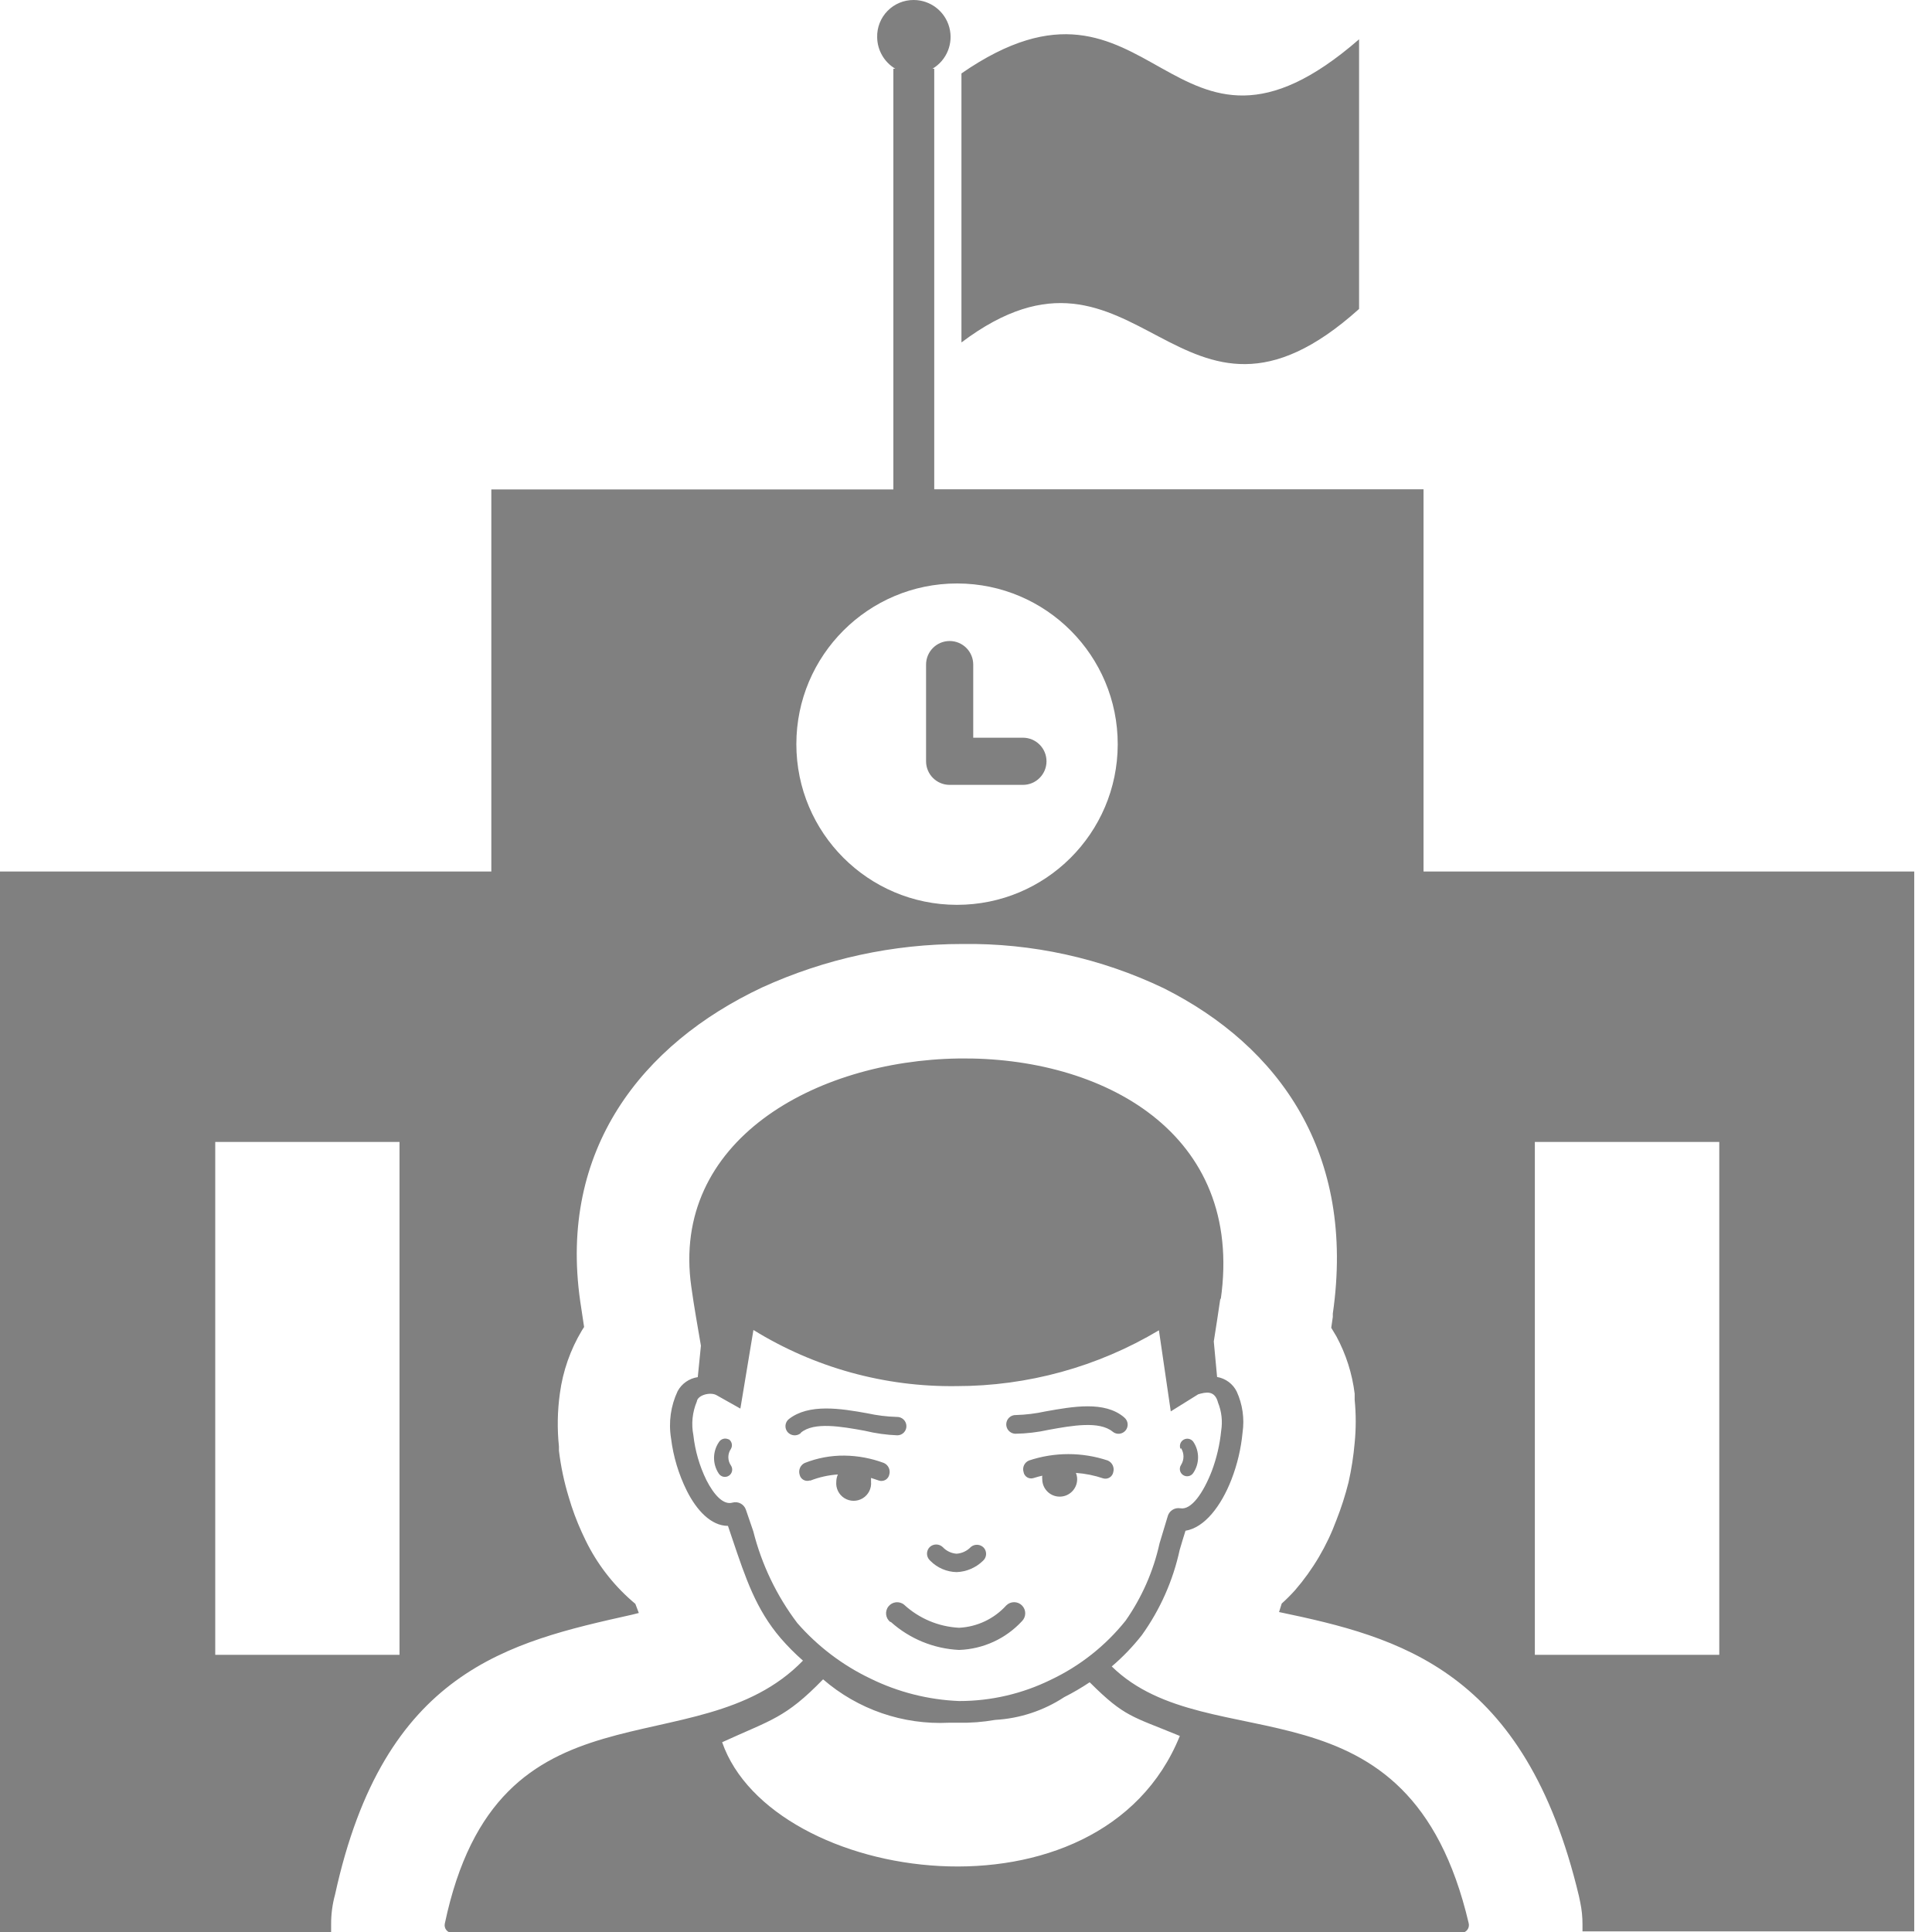
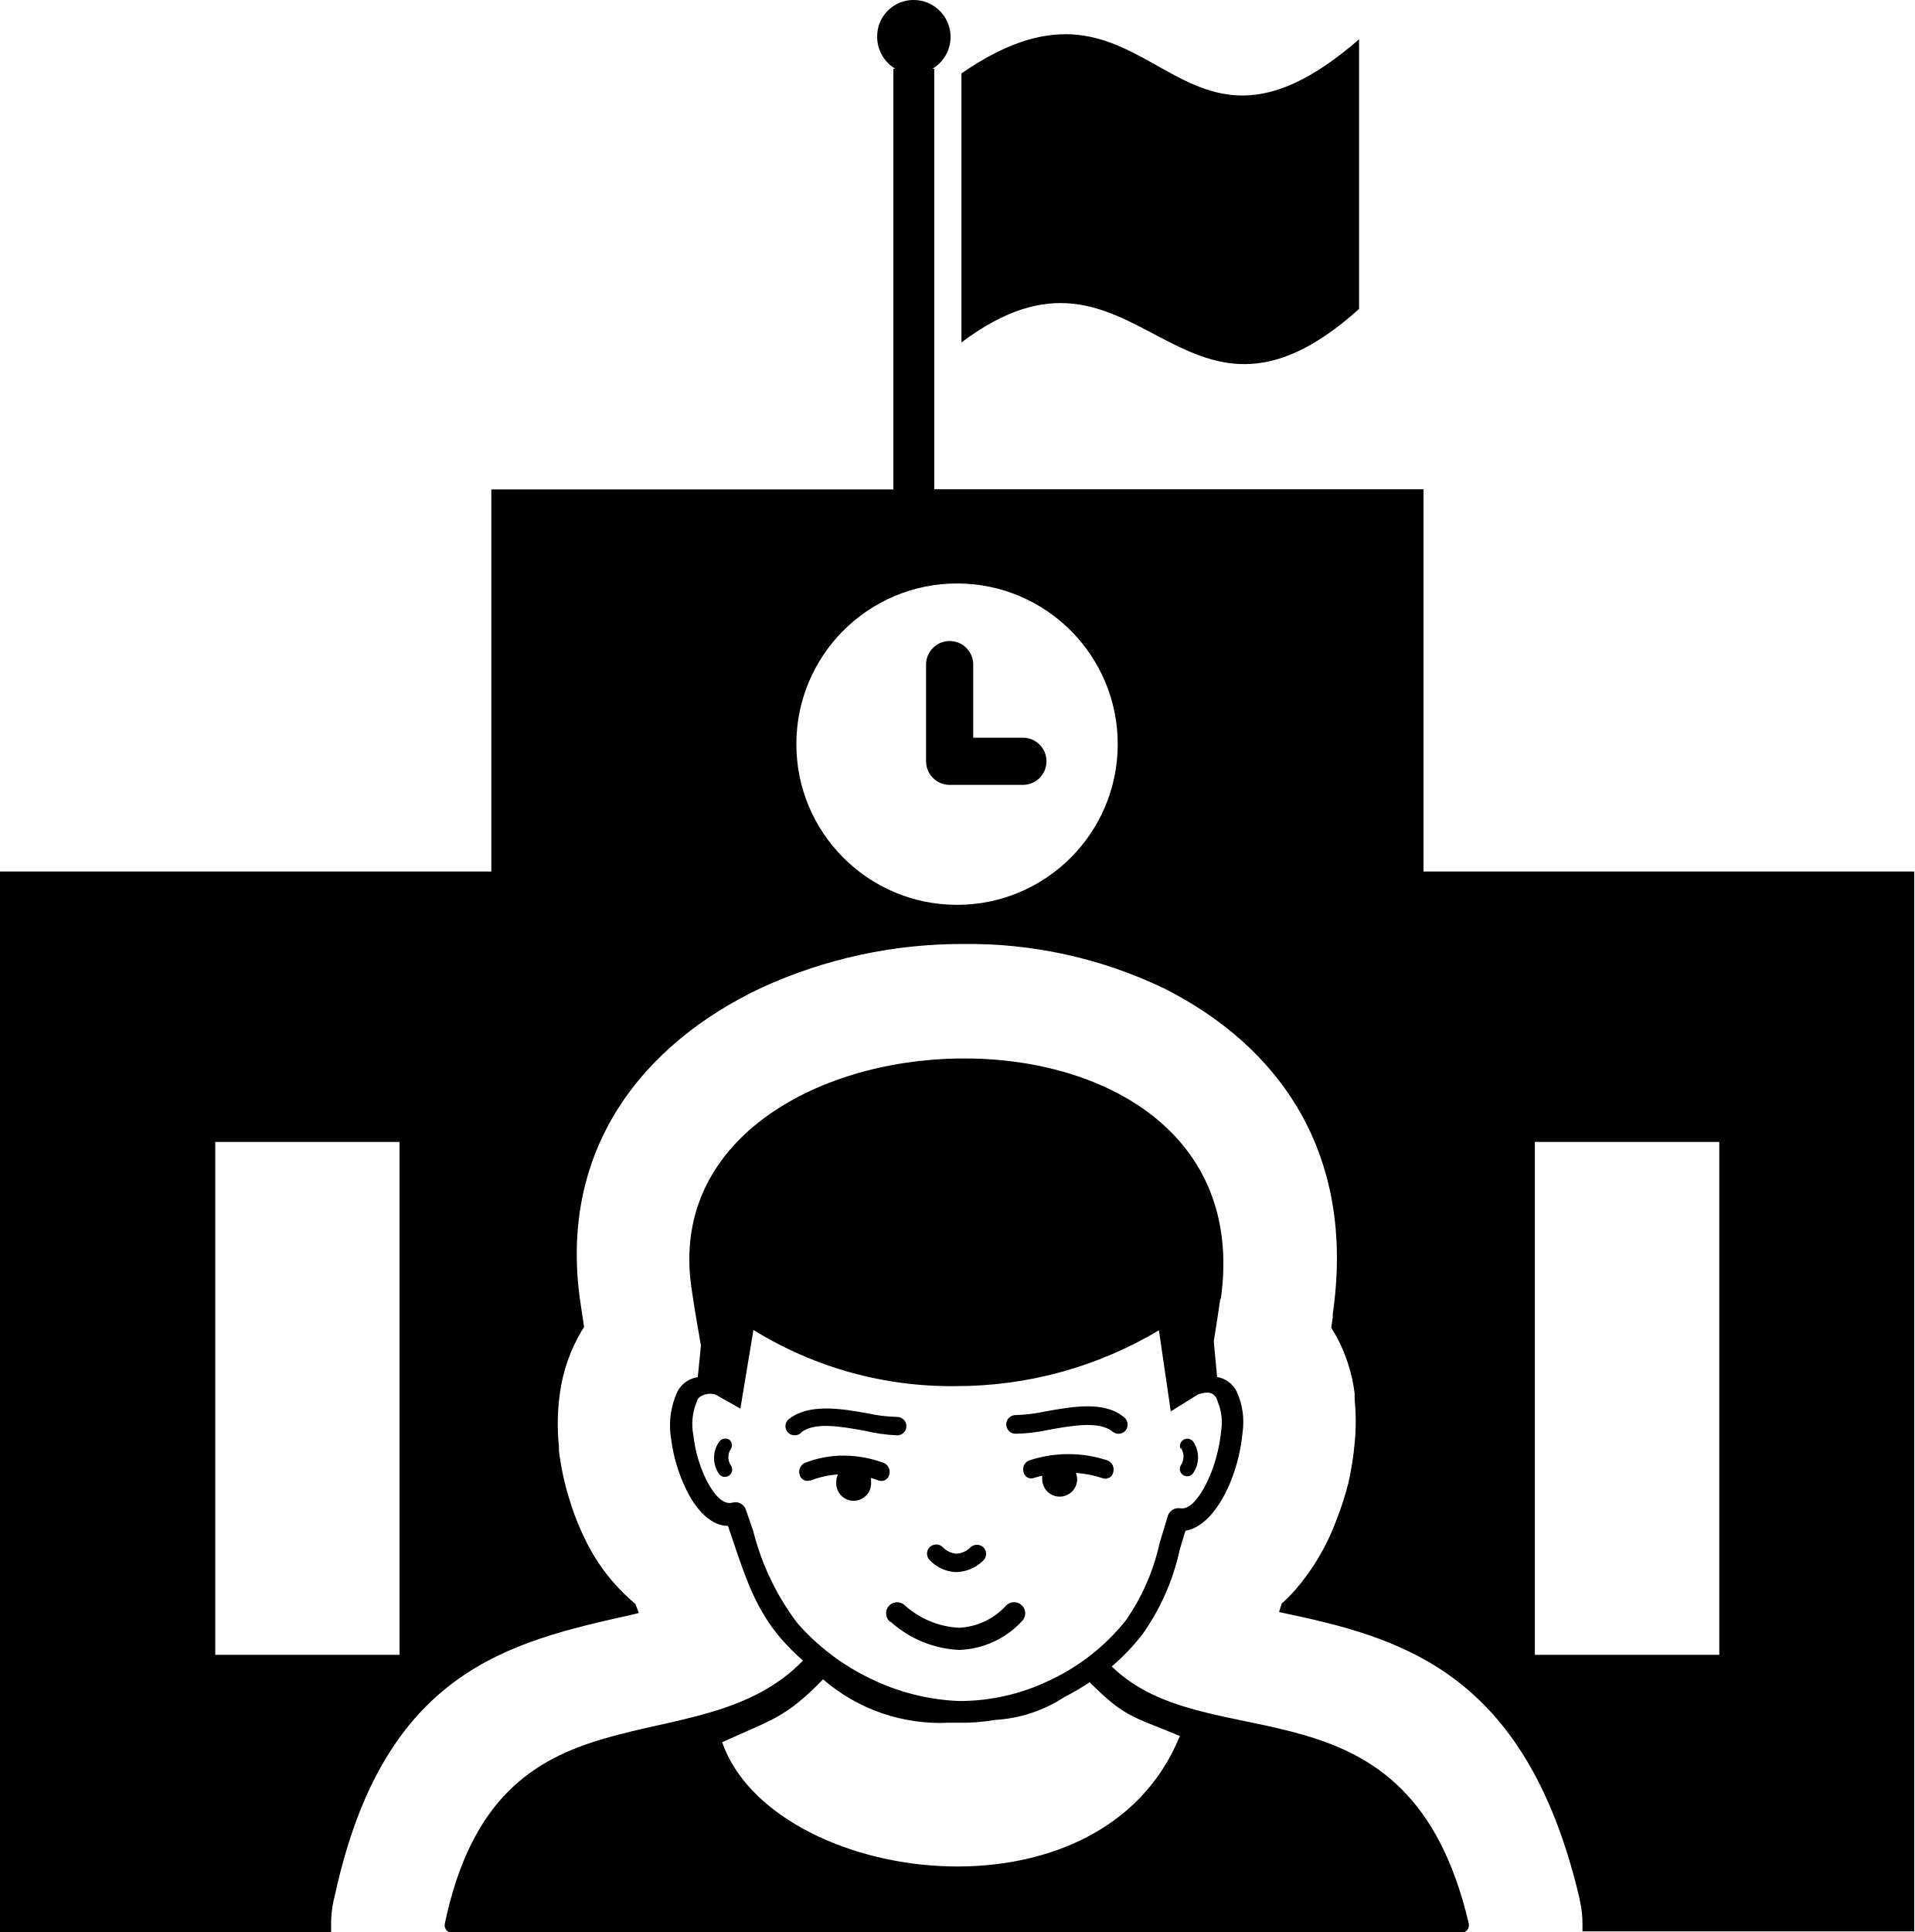
<svg xmlns="http://www.w3.org/2000/svg" id="Layer_1" data-name="Layer 1" viewBox="0 0 121.75 122.88">
  <defs>
    <style>.cls-1{fill-rule:evenodd;}</style>
  </defs>
-   <path class="cls-1" d="M97.62,72.63h11.73v32.62H97.62V72.63Zm-20,9.94c-.13.91-.28,1.85-.42,2.75l.21,2.26a1.71,1.71,0,0,1,1.25.93,4.66,4.66,0,0,1,.37,2.6,11.2,11.2,0,0,1-.71,3c-.65,1.67-1.7,3.05-2.92,3.25-.13.4-.25.82-.37,1.22a14.61,14.61,0,0,1-2.4,5.41,13.84,13.84,0,0,1-1.92,2c6.23,6.1,18.89.12,22.7,16.32a.5.5,0,0,1-.47.63H28.76a.49.49,0,0,1-.47-.59c3.38-16.06,16-9.74,22.78-16.73a14.75,14.75,0,0,1-1.42-1.43c-1.57-1.84-2.22-3.79-3.07-6.31-.09-.28-.19-.57-.28-.83-1.08,0-2-1-2.62-2.24a10.33,10.33,0,0,1-1-3.33,5.11,5.11,0,0,1,.42-3,1.74,1.74,0,0,1,1.28-.89l.2-2c-.21-1.23-.44-2.51-.61-3.74-2.65-18.56,36.73-20.45,33.67.81ZM66.29,93.86a.78.78,0,0,0,0,.22,1.11,1.11,0,0,0,2.22,0,1.06,1.06,0,0,0-.08-.4,6.89,6.89,0,0,1,1.74.35.51.51,0,0,0,.64-.41.62.62,0,0,0-.36-.73,7.92,7.92,0,0,0-5,0,.6.6,0,0,0-.35.73.49.49,0,0,0,.63.39c.2-.06.4-.12.59-.16Zm8.79-1.71a.47.47,0,0,1,.81-.46,1.77,1.77,0,0,1,0,2,.46.46,0,0,1-.77-.52,1,1,0,0,0,0-1.06Zm-28.76-.63a.46.46,0,0,1,.17.63.93.93,0,0,0,0,1.06.46.46,0,0,1-.77.52,1.79,1.79,0,0,1,0-2,.47.47,0,0,1,.64-.17Zm12.81,7.71a.59.59,0,0,1,0-.83.6.6,0,0,1,.83,0,1.34,1.34,0,0,0,.88.42,1.38,1.38,0,0,0,.91-.43.6.6,0,0,1,.83.06.59.59,0,0,1-.07.83,2.53,2.53,0,0,1-1.66.71,2.42,2.42,0,0,1-1.68-.72Zm-2.51,3.93a.7.7,0,1,1,.88-1.1A5.59,5.59,0,0,0,61,103.53a4.34,4.34,0,0,0,3-1.42.7.7,0,1,1,1,1,5.71,5.71,0,0,1-4,1.83,7,7,0,0,1-4.34-1.78Zm-5.7-12a.6.6,0,0,1-.83-.08.58.58,0,0,1,.08-.82c1.27-1,3.29-.68,5-.37a10,10,0,0,0,1.87.23.59.59,0,0,1,.61.57.58.58,0,0,1-.57.6A10.49,10.49,0,0,1,55,91c-1.49-.27-3.22-.58-4.06.12Zm20.59-1a.58.58,0,0,1-.74.9c-.85-.7-2.59-.39-4.07-.12a10.5,10.5,0,0,1-2.13.25A.59.59,0,0,1,64.62,90a10.1,10.1,0,0,0,1.87-.23c1.74-.31,3.76-.68,5,.37Zm-20,4a.5.5,0,0,1-.65-.36.62.62,0,0,1,.32-.75,6.66,6.66,0,0,1,2.53-.47,7.42,7.42,0,0,1,2.51.47.62.62,0,0,1,.34.74.51.51,0,0,1-.65.38L55.4,94a1.94,1.94,0,0,1,0,.24,1.11,1.11,0,1,1-2.21,0,1.19,1.19,0,0,1,.1-.46,5.88,5.88,0,0,0-1.75.39ZM69.3,107a15.34,15.34,0,0,1-1.61.94,8.92,8.92,0,0,1-4.4,1.45,12,12,0,0,1-2.35.18l-.59,0a11.37,11.37,0,0,1-8-2.76c-2.41,2.48-3.3,2.57-6.42,4,3.15,9.06,24.07,12.07,29.11-.4-3.05-1.26-3.5-1.19-5.71-3.39Zm5.16-17.26-.75-5.13a25.1,25.1,0,0,1-12.88,3.55,23.93,23.93,0,0,1-12.91-3.57l-.83,5-1.53-.86c-.39-.21-1.19,0-1.24.41a3.69,3.69,0,0,0-.22,2.14,8.67,8.67,0,0,0,.83,2.86c.48.94,1.08,1.6,1.66,1.43h0a.7.7,0,0,1,.85.45c.2.57.34,1,.47,1.37a16.28,16.28,0,0,0,2.8,5.84,14.46,14.46,0,0,0,4.65,3.53A14.09,14.09,0,0,0,61,108.19a13.18,13.18,0,0,0,5.85-1.36,13.47,13.47,0,0,0,4.74-3.75,13.73,13.73,0,0,0,2.16-4.92c.15-.51.3-1,.51-1.69a.71.71,0,0,1,.81-.54c.71.13,1.47-1,2-2.36A10.2,10.2,0,0,0,77.67,91a3.37,3.37,0,0,0-.2-1.79c-.21-.82-.8-.66-1.26-.53l-1.75,1.09ZM61.15,4.67C73.44-3.83,74.37,13,86.44,2.5V19.65c-11.52,10.36-14-6.37-25.29,2.13V4.67ZM58.12,0a2.35,2.35,0,0,1,1.19,4.37h.11V31.12H90.54V55.43h31.21v67.41h-21.1c0-.15,0-.3,0-.45a6.6,6.6,0,0,0-.14-1.38l-.08-.39C97,106.19,89,104.13,81.35,102.53l.17-.54a11.36,11.36,0,0,0,.85-.85A14.48,14.48,0,0,0,85,96.68v0a19.29,19.29,0,0,0,.77-2.4,19,19,0,0,0,.39-2.51,13.93,13.93,0,0,0,0-2.74l0-.39A10.34,10.34,0,0,0,85,85l-.33-.55.1-.69,0-.21c1.47-10.21-3.41-17-10.74-20.69a28.74,28.74,0,0,0-12.83-2.82,30.6,30.6,0,0,0-12.72,2.76c-7.68,3.61-12.95,10.35-11.58,19.94l.25,1.66-.14.22v0a10.51,10.51,0,0,0-1.4,4A13.94,13.94,0,0,0,35.55,92l0,.27a17.16,17.16,0,0,0,.62,2.94A16.35,16.35,0,0,0,37,97.45l.25.53a12.21,12.21,0,0,0,2.95,3.85l.21.18.22.58-.44.11c-7.84,1.75-15.77,3.55-18.88,17.8a7,7,0,0,0-.25,1.89c0,.17,0,.33,0,.49H0V55.43H31.25V31.13H56.82V4.37h.12a2.36,2.36,0,0,1-1.15-2A2.31,2.31,0,0,1,58.12,0Zm.78,42.27a1.5,1.5,0,1,1,3,0v4.65h3.16a1.5,1.5,0,0,1,0,3H60.4a1.5,1.5,0,0,1-1.5-1.5V42.27Zm2-5.16A10.22,10.22,0,1,1,50.65,47.33,10.22,10.22,0,0,1,60.87,37.11ZM13.69,72.63H25.41v32.62H13.69V72.63Z" fill="gray" />
+   <path class="cls-1" d="M97.62,72.63h11.73v32.62H97.62V72.63Zm-20,9.94c-.13.91-.28,1.85-.42,2.75l.21,2.26a1.71,1.71,0,0,1,1.25.93,4.66,4.66,0,0,1,.37,2.6,11.2,11.2,0,0,1-.71,3c-.65,1.67-1.7,3.05-2.92,3.25-.13.4-.25.82-.37,1.22a14.61,14.61,0,0,1-2.4,5.41,13.84,13.84,0,0,1-1.92,2c6.23,6.1,18.89.12,22.7,16.32a.5.5,0,0,1-.47.63H28.76a.49.49,0,0,1-.47-.59c3.38-16.06,16-9.74,22.78-16.73a14.75,14.75,0,0,1-1.42-1.43c-1.57-1.84-2.22-3.79-3.07-6.31-.09-.28-.19-.57-.28-.83-1.08,0-2-1-2.62-2.24a10.33,10.33,0,0,1-1-3.33,5.11,5.11,0,0,1,.42-3,1.74,1.74,0,0,1,1.28-.89l.2-2c-.21-1.23-.44-2.51-.61-3.74-2.65-18.56,36.73-20.45,33.67.81ZM66.29,93.86a.78.78,0,0,0,0,.22,1.11,1.11,0,0,0,2.22,0,1.06,1.06,0,0,0-.08-.4,6.89,6.89,0,0,1,1.74.35.51.51,0,0,0,.64-.41.62.62,0,0,0-.36-.73,7.92,7.92,0,0,0-5,0,.6.6,0,0,0-.35.73.49.49,0,0,0,.63.39c.2-.06.4-.12.59-.16Zm8.79-1.71a.47.47,0,0,1,.81-.46,1.77,1.77,0,0,1,0,2,.46.46,0,0,1-.77-.52,1,1,0,0,0,0-1.06Zm-28.76-.63a.46.46,0,0,1,.17.63.93.93,0,0,0,0,1.06.46.46,0,0,1-.77.52,1.79,1.79,0,0,1,0-2,.47.47,0,0,1,.64-.17Zm12.81,7.71a.59.59,0,0,1,0-.83.6.6,0,0,1,.83,0,1.34,1.34,0,0,0,.88.42,1.38,1.38,0,0,0,.91-.43.6.6,0,0,1,.83.06.59.59,0,0,1-.07.83,2.53,2.53,0,0,1-1.66.71,2.42,2.42,0,0,1-1.68-.72Zm-2.51,3.93a.7.7,0,1,1,.88-1.1A5.59,5.59,0,0,0,61,103.53a4.34,4.34,0,0,0,3-1.42.7.7,0,1,1,1,1,5.71,5.71,0,0,1-4,1.83,7,7,0,0,1-4.34-1.78Zm-5.7-12a.6.6,0,0,1-.83-.08.58.58,0,0,1,.08-.82c1.27-1,3.29-.68,5-.37a10,10,0,0,0,1.87.23.59.59,0,0,1,.61.57.58.58,0,0,1-.57.6A10.49,10.49,0,0,1,55,91c-1.49-.27-3.22-.58-4.06.12Zm20.59-1a.58.58,0,0,1-.74.9c-.85-.7-2.59-.39-4.07-.12a10.5,10.5,0,0,1-2.13.25A.59.59,0,0,1,64.62,90a10.1,10.1,0,0,0,1.87-.23c1.74-.31,3.76-.68,5,.37Zm-20,4a.5.5,0,0,1-.65-.36.62.62,0,0,1,.32-.75,6.66,6.66,0,0,1,2.53-.47,7.42,7.42,0,0,1,2.51.47.62.62,0,0,1,.34.74.51.51,0,0,1-.65.38L55.4,94a1.94,1.94,0,0,1,0,.24,1.11,1.11,0,1,1-2.21,0,1.19,1.19,0,0,1,.1-.46,5.88,5.88,0,0,0-1.75.39ZM69.3,107a15.34,15.34,0,0,1-1.61.94,8.92,8.92,0,0,1-4.4,1.45,12,12,0,0,1-2.35.18l-.59,0a11.37,11.37,0,0,1-8-2.76c-2.41,2.48-3.3,2.57-6.42,4,3.15,9.06,24.07,12.07,29.11-.4-3.05-1.26-3.5-1.19-5.71-3.39Zm5.16-17.26-.75-5.13a25.1,25.1,0,0,1-12.88,3.55,23.93,23.93,0,0,1-12.91-3.57l-.83,5-1.53-.86c-.39-.21-1.19,0-1.24.41a3.69,3.69,0,0,0-.22,2.14,8.67,8.67,0,0,0,.83,2.86c.48.94,1.08,1.6,1.66,1.43h0a.7.7,0,0,1,.85.45c.2.57.34,1,.47,1.37a16.28,16.28,0,0,0,2.8,5.84,14.46,14.46,0,0,0,4.65,3.53A14.09,14.09,0,0,0,61,108.19a13.18,13.18,0,0,0,5.85-1.36,13.47,13.47,0,0,0,4.74-3.75,13.73,13.73,0,0,0,2.16-4.92c.15-.51.3-1,.51-1.69a.71.71,0,0,1,.81-.54c.71.13,1.47-1,2-2.36A10.2,10.2,0,0,0,77.67,91a3.37,3.37,0,0,0-.2-1.79c-.21-.82-.8-.66-1.26-.53l-1.75,1.09ZM61.15,4.67C73.44-3.83,74.37,13,86.44,2.5V19.65c-11.52,10.36-14-6.37-25.29,2.13V4.67ZM58.12,0a2.35,2.35,0,0,1,1.19,4.37h.11V31.12H90.54V55.43h31.21v67.41h-21.1c0-.15,0-.3,0-.45a6.6,6.6,0,0,0-.14-1.38l-.08-.39C97,106.19,89,104.13,81.35,102.53l.17-.54a11.36,11.36,0,0,0,.85-.85A14.48,14.48,0,0,0,85,96.68v0a19.29,19.29,0,0,0,.77-2.4,19,19,0,0,0,.39-2.51,13.93,13.93,0,0,0,0-2.74l0-.39A10.34,10.34,0,0,0,85,85l-.33-.55.1-.69,0-.21c1.47-10.21-3.41-17-10.74-20.69a28.74,28.74,0,0,0-12.83-2.82,30.6,30.6,0,0,0-12.72,2.76c-7.68,3.61-12.95,10.35-11.58,19.94l.25,1.66-.14.22v0a10.51,10.51,0,0,0-1.4,4A13.94,13.94,0,0,0,35.55,92l0,.27a17.16,17.16,0,0,0,.62,2.94A16.35,16.35,0,0,0,37,97.45l.25.53a12.21,12.21,0,0,0,2.95,3.85l.21.18.22.58-.44.11c-7.84,1.75-15.77,3.55-18.88,17.8a7,7,0,0,0-.25,1.89c0,.17,0,.33,0,.49H0V55.43H31.25V31.13H56.82V4.37h.12a2.36,2.36,0,0,1-1.15-2A2.31,2.31,0,0,1,58.12,0Zm.78,42.27a1.5,1.5,0,1,1,3,0v4.65h3.16a1.5,1.5,0,0,1,0,3H60.4a1.5,1.5,0,0,1-1.5-1.5V42.27Zm2-5.16A10.22,10.22,0,1,1,50.65,47.33,10.22,10.22,0,0,1,60.87,37.11ZM13.69,72.63H25.41v32.62H13.69V72.63Z" />
</svg>
